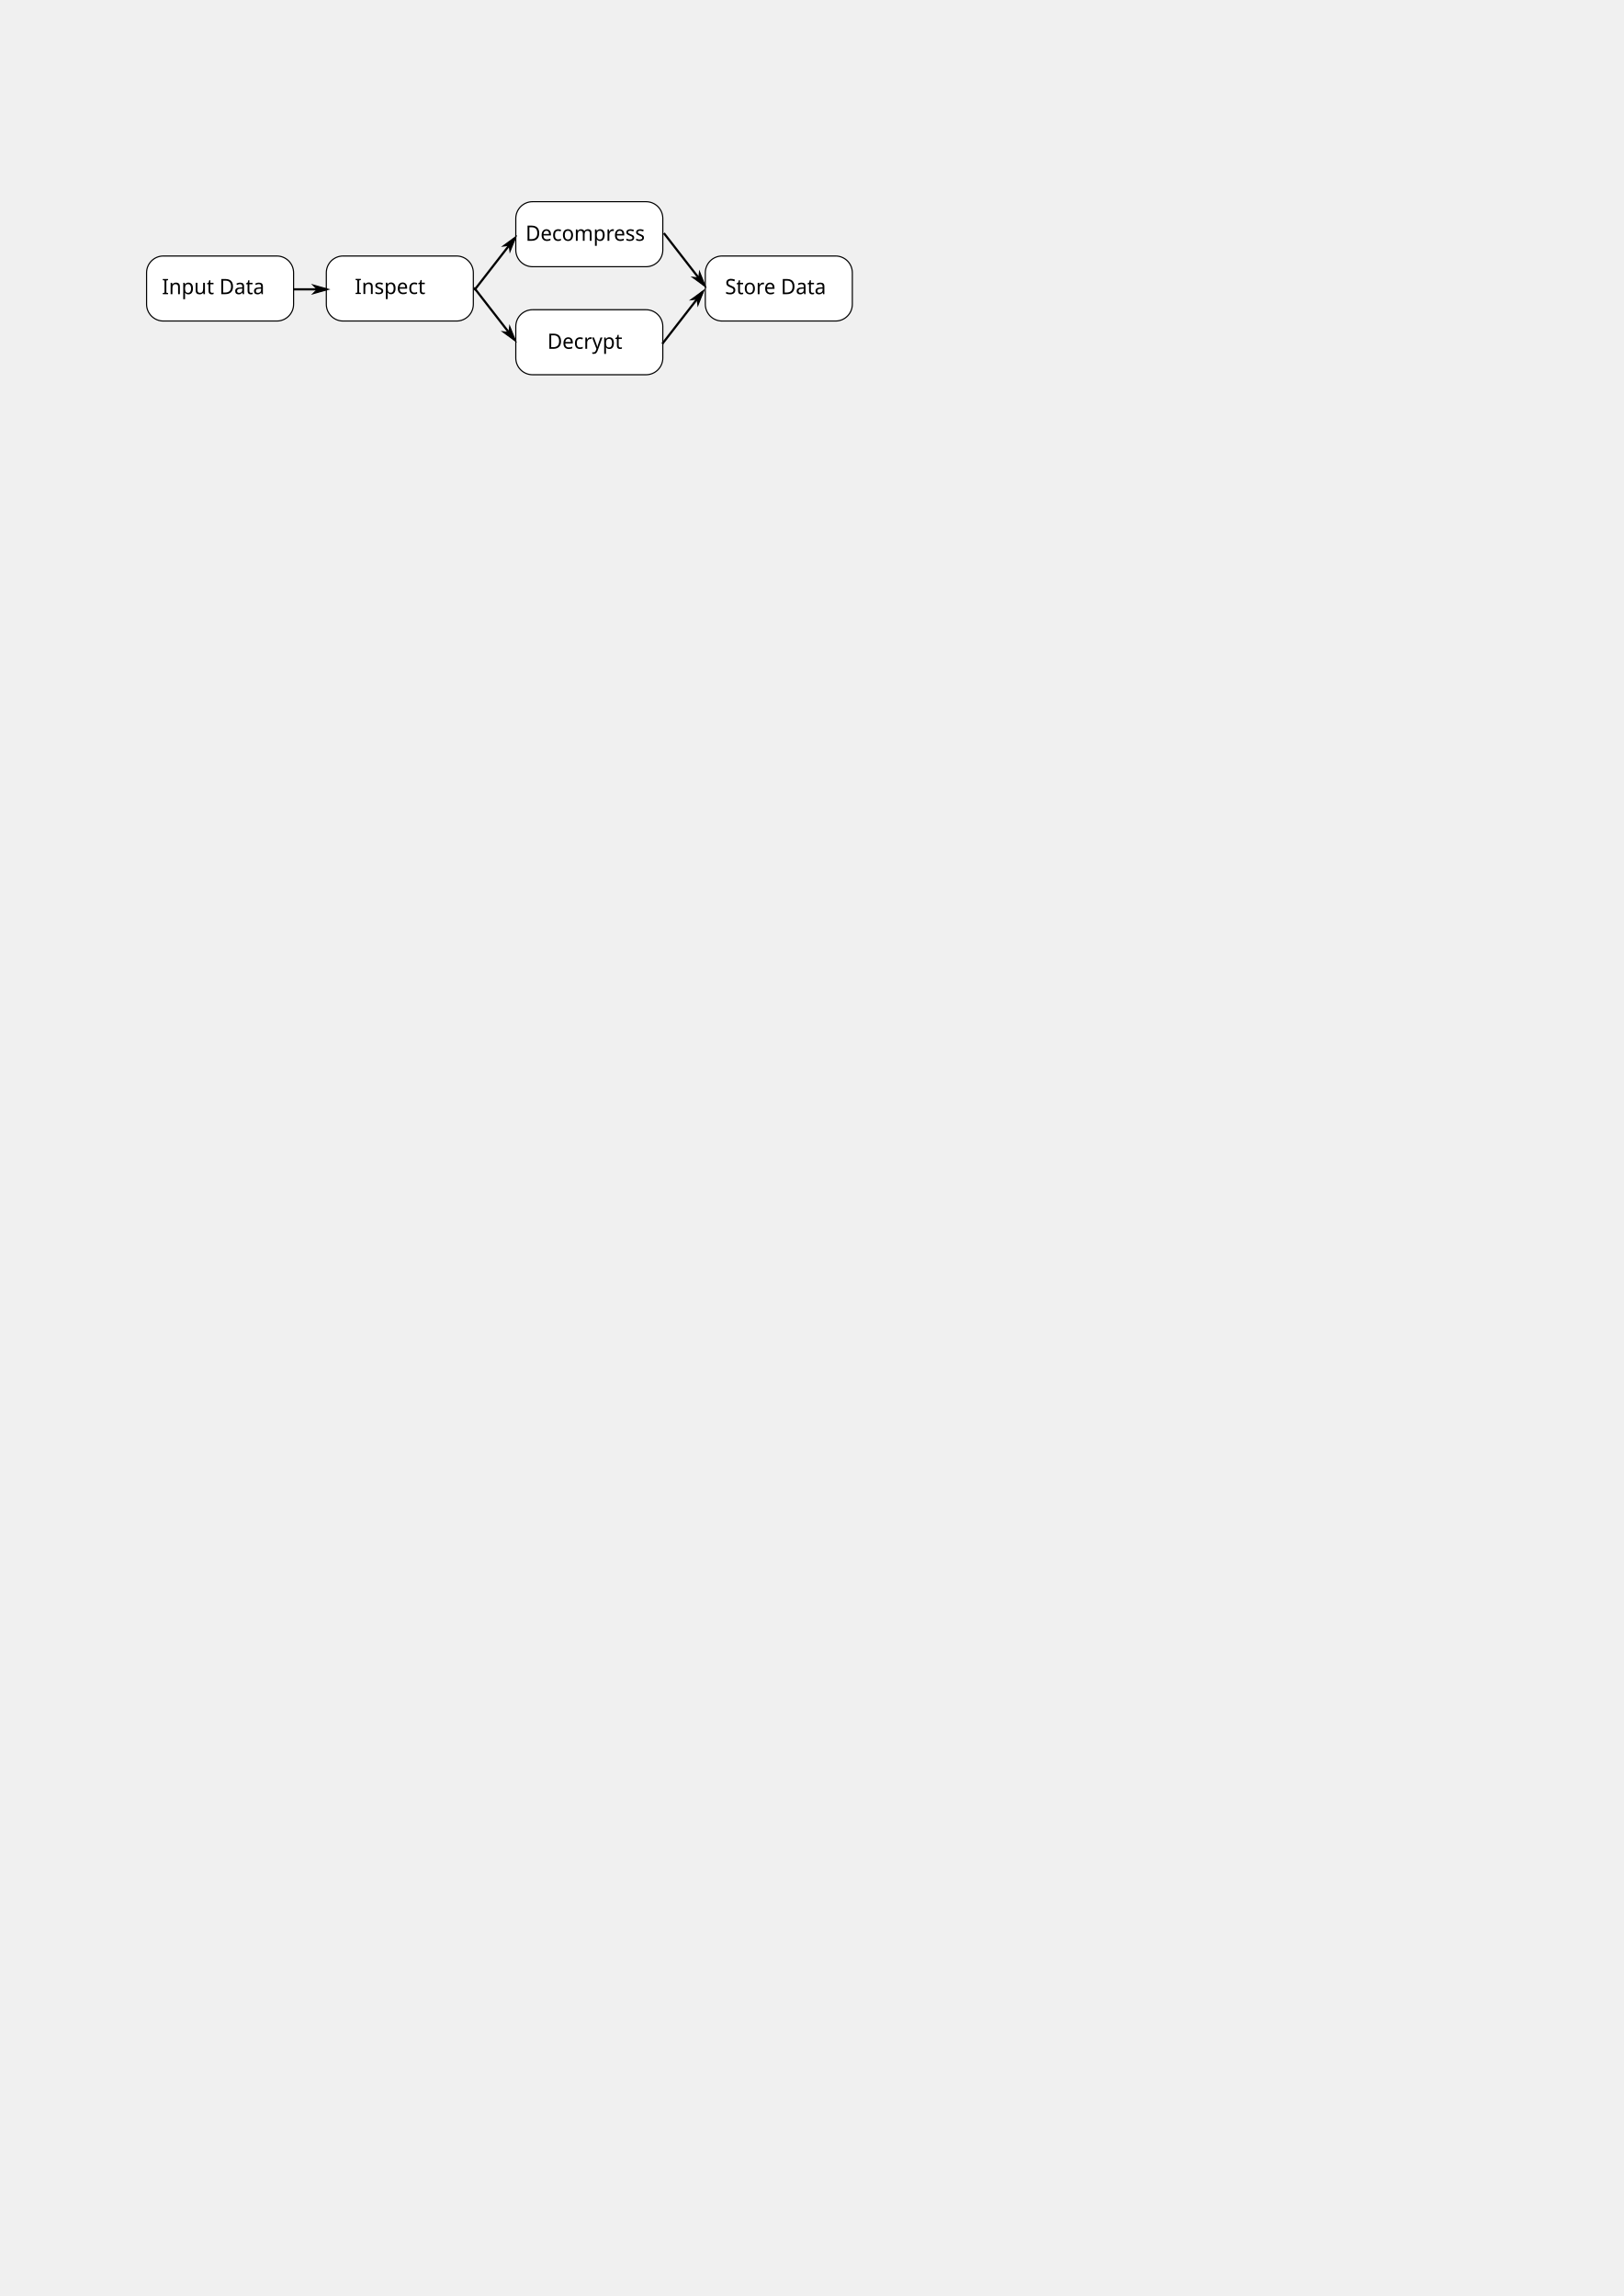
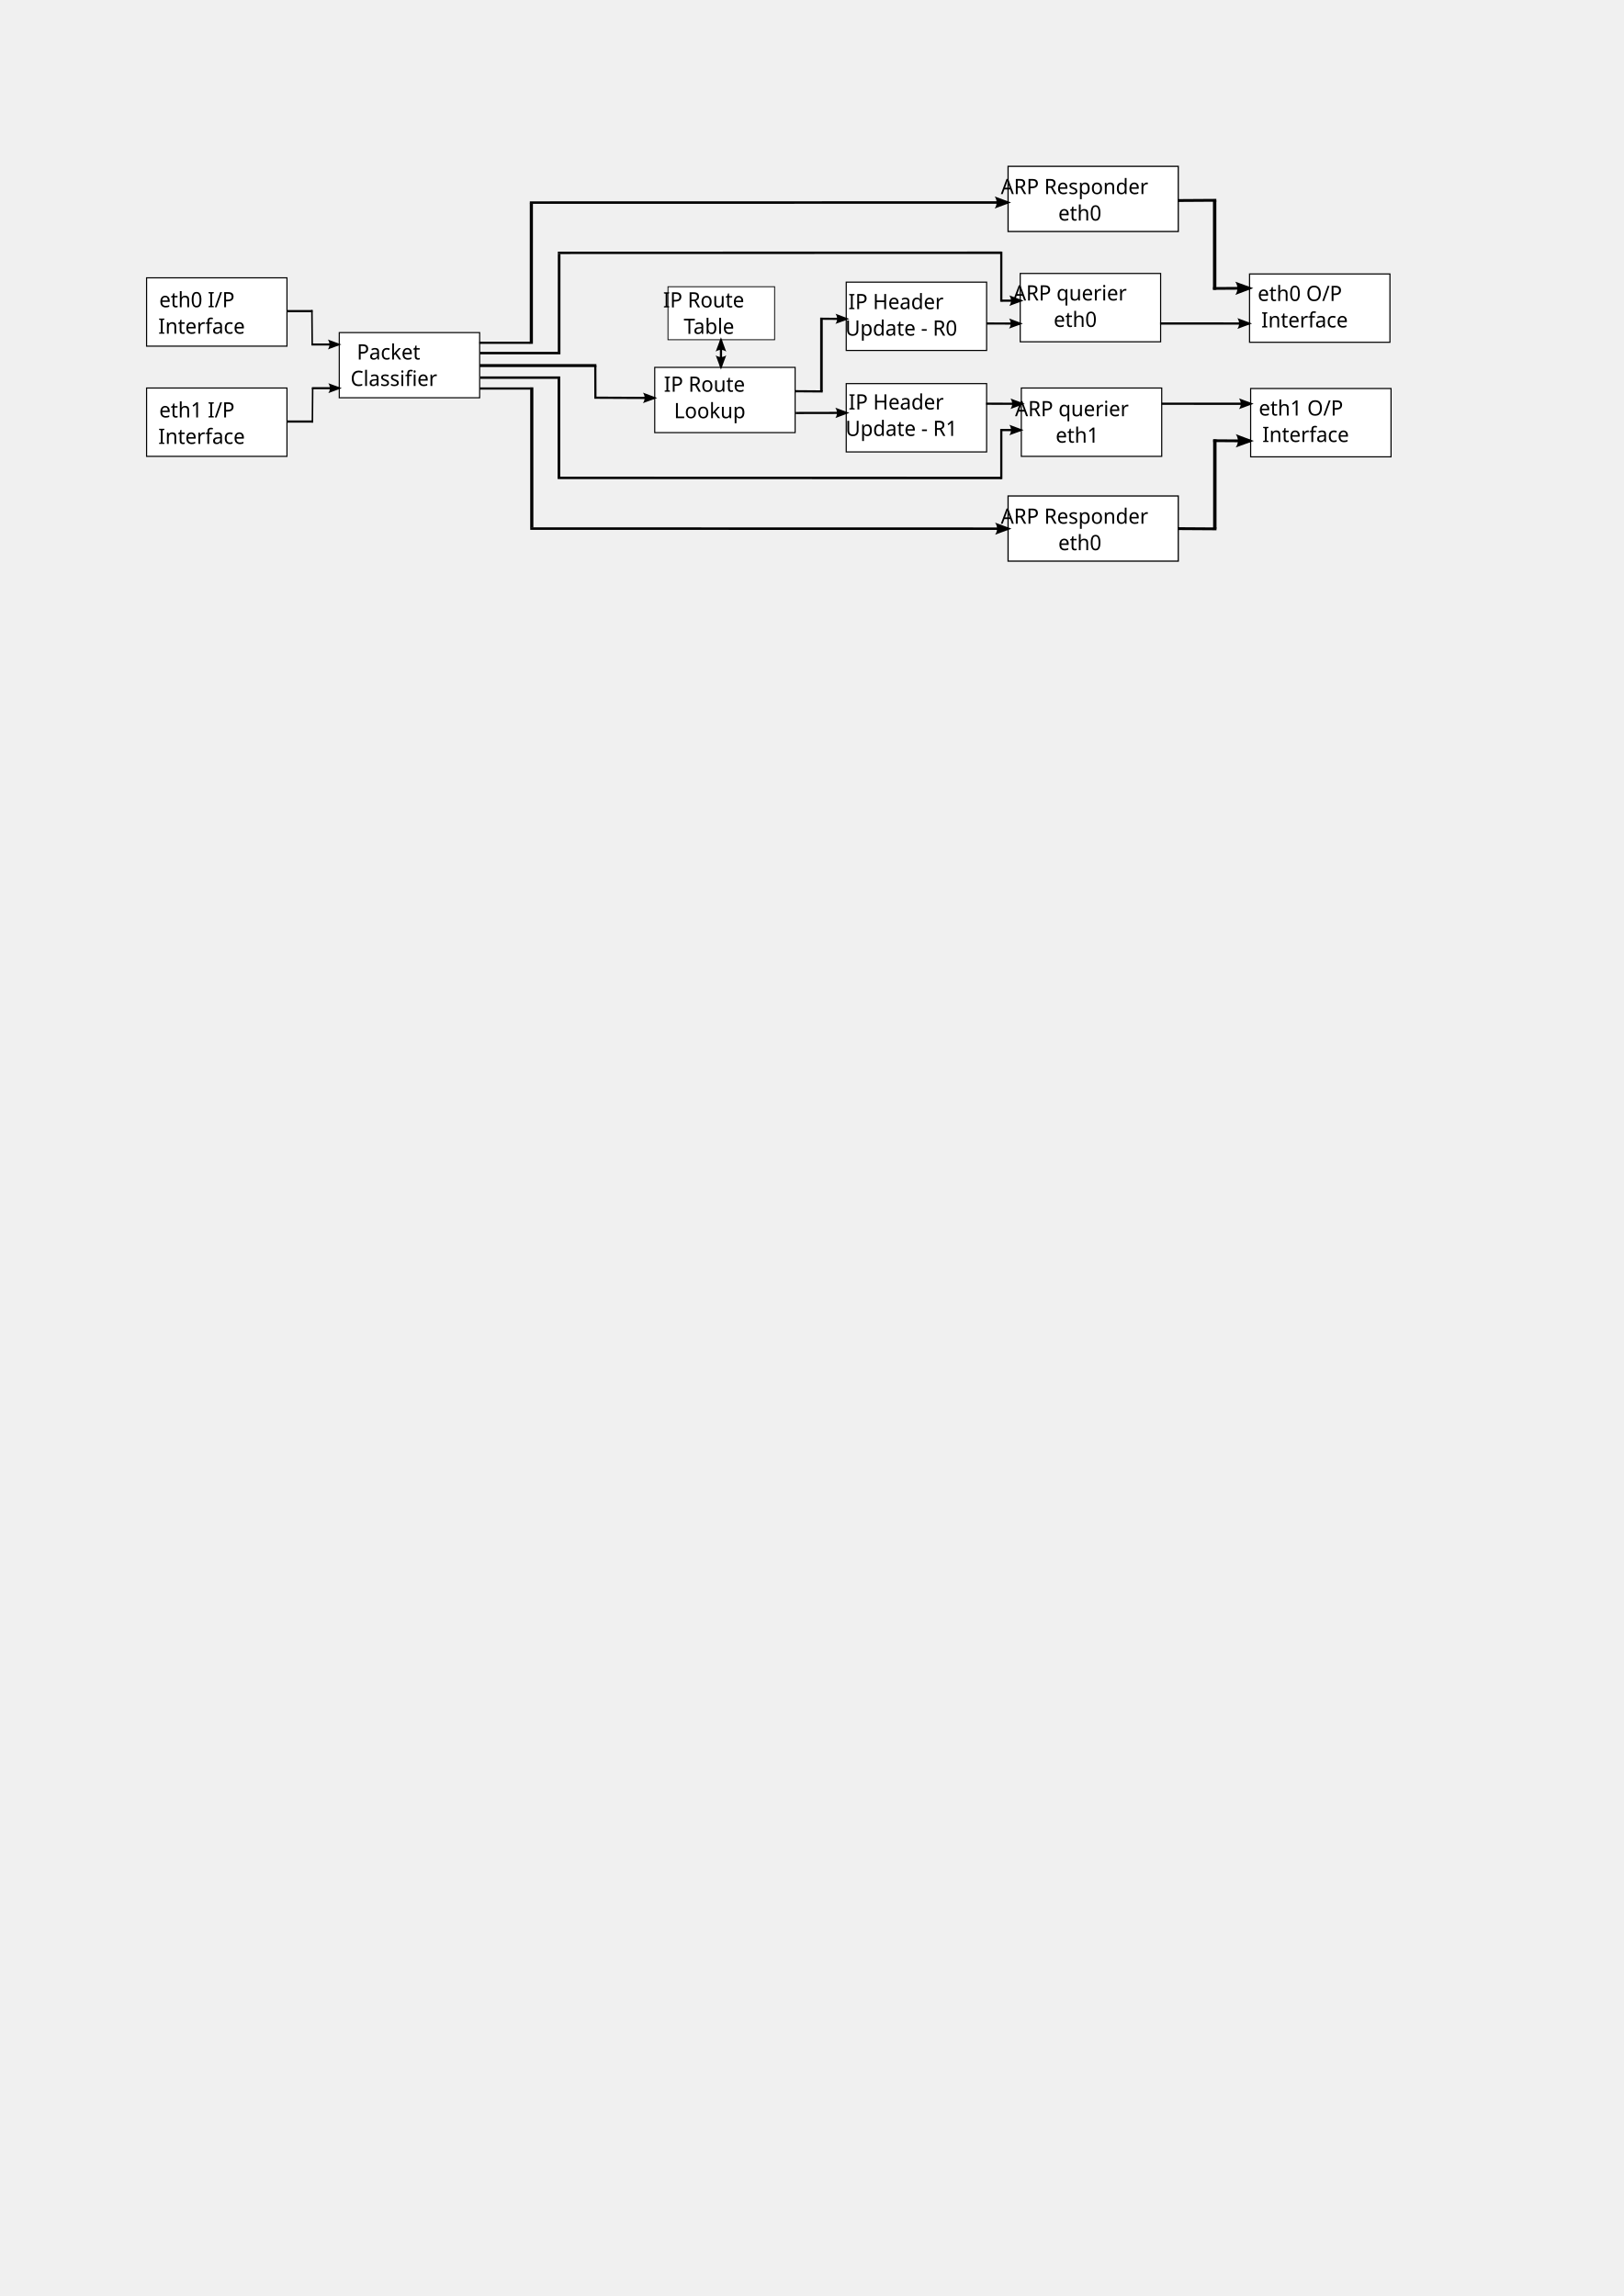
<svg xmlns="http://www.w3.org/2000/svg" width="744.094" height="1052.362" id="svg2" version="1.1">
  <defs id="defs4">
+     <marker orient="auto" refY="0.0" refX="0.0" id="Arrow2Lend" style="overflow:visible;">
+       <path id="path4006" style="fill-rule:evenodd;stroke-width:0.625;stroke-linejoin:round;" d="M 8.719,4.034 L -2.207,0.016 L 8.719,-4.002 C 6.973,-1.63 6.983,1.616 8.719,4.034 z " transform="scale(1.1) rotate(180) translate(1,0)" />
+     </marker>
+     <marker orient="auto" refY="0.0" refX="0.0" id="Arrow2Mend" style="overflow:visible;">
+       <path id="path4012" style="fill-rule:evenodd;stroke-width:0.625;stroke-linejoin:round;" d="M 8.719,4.034 L -2.207,0.016 L 8.719,-4.002 C 6.973,-1.63 6.983,1.616 8.719,4.034 z " transform="scale(0.6) rotate(180) translate(0,0)" />
+     </marker>
+     <marker orient="auto" refY="0.0" refX="0.0" id="Arrow2Mstart" style="overflow:visible">
+       <path id="path4009" style="fill-rule:evenodd;stroke-width:0.625;stroke-linejoin:round" d="M 8.719,4.034 L -2.207,0.016 L 8.719,-4.002 C 6.973,-1.63 6.983,1.616 8.719,4.034 z " transform="scale(0.6) translate(0,0)" />
+     </marker>
+     <marker orient="auto" refY="0.0" refX="0.0" id="Arrow2Sstart" style="overflow:visible">
+       <path id="path4015" style="fill-rule:evenodd;stroke-width:0.625;stroke-linejoin:round" d="M 8.719,4.034 L -2.207,0.016 L 8.719,-4.002 C 6.973,-1.63 6.983,1.616 8.719,4.034 z " transform="scale(0.3) translate(-2.3,0)" />
+     </marker>
+     <marker orient="auto" refY="0.0" refX="0.0" id="Arrow1Mstart" style="overflow:visible">
+       <path id="path3991" d="M 0.0,0.0 L 5.0,-5.0 L -12.5,0.0 L 5.0,5.0 L 0.0,0.0 z " style="fill-rule:evenodd;stroke:#000000;stroke-width:1.0pt" transform="scale(0.4) translate(10,0)" />
+     </marker>
    <marker orient="auto" refY="0.0" refX="0.0" id="Arrow1Mend" style="overflow:visible;">
      <path id="path3842" d="M 0.0,0.0 L 5.0,-5.0 L -12.5,0.0 L 5.0,5.0 L 0.0,0.0 z " style="fill-rule:evenodd;stroke:#000000;stroke-width:1.0pt;" transform="scale(0.4) rotate(180) translate(10,0)" />
    </marker>
    <marker orient="auto" refY="0.0" refX="0.0" id="Arrow1Lend" style="overflow:visible;">
      <path id="path3836" d="M 0.0,0.0 L 5.0,-5.0 L -12.5,0.0 L 5.0,5.0 L 0.0,0.0 z " style="fill-rule:evenodd;stroke:#000000;stroke-width:1.0pt;" transform="scale(0.8) rotate(180) translate(12.5,0)" />
    </marker>
    <marker orient="auto" refY="0" refX="0" id="Arrow1Mend-3" style="overflow:visible">
      <path id="path3842-5" d="M 0,0 5,-5 -12.5,0 5,5 0,0 z" style="fill-rule:evenodd;stroke:#000000;stroke-width:1pt" transform="matrix(-0.4,0,0,-0.4,-4,0)" />
    </marker>
    <marker orient="auto" refY="0" refX="0" id="Arrow1Mend-8" style="overflow:visible">
      <path id="path3842-0" d="M 0,0 5,-5 -12.5,0 5,5 0,0 z" style="fill-rule:evenodd;stroke:#000000;stroke-width:1pt" transform="matrix(-0.4,0,0,-0.4,-4,0)" />
    </marker>
    <marker orient="auto" refY="0" refX="0" id="Arrow1Mend-8-0" style="overflow:visible">
      <path id="path3842-0-0" d="M 0,0 5,-5 -12.5,0 5,5 0,0 z" style="fill-rule:evenodd;stroke:#000000;stroke-width:1pt" transform="matrix(-0.4,0,0,-0.4,-4,0)" />
    </marker>
    <marker orient="auto" refY="0" refX="0" id="Arrow1Mend-8-8" style="overflow:visible">
      <path id="path3842-0-9" d="M 0,0 5,-5 -12.5,0 5,5 0,0 z" style="fill-rule:evenodd;stroke:#000000;stroke-width:1pt" transform="matrix(-0.4,0,0,-0.4,-4,0)" />
    </marker>
    <marker orient="auto" refY="0" refX="0" id="Arrow1Mend-8-5" style="overflow:visible">
      <path id="path3842-0-05" d="M 0,0 5,-5 -12.5,0 5,5 0,0 z" style="fill-rule:evenodd;stroke:#000000;stroke-width:1pt" transform="matrix(-0.4,0,0,-0.4,-4,0)" />
    </marker>
  </defs>
  <g id="layer1">
-     <rect style="fill:#ffffff;fill-opacity:1;stroke:#000000;stroke-width:0.519;stroke-miterlimit:3.5;stroke-opacity:1;stroke-dasharray:none" id="rect2985" width="67.369" height="29.799" x="67.175" y="117.34" ry="7.683" />
-     <text xml:space="preserve" style="font-size:9.527px;font-style:normal;font-weight:normal;line-height:125%;letter-spacing:0px;word-spacing:0px;fill:#000000;fill-opacity:1;stroke:none;font-family:Sans" x="75.588" y="132.397" id="text3755" transform="scale(0.9819483,1.018384)">
-       <tspan id="tspan3757" x="75.588" y="132.397">Input Data</tspan>
+     <rect style="fill:#ffffff;fill-opacity:1;stroke:#000000;stroke-width:0.519;stroke-miterlimit:3.5;stroke-opacity:1;stroke-dasharray:none" id="rect2985" width="64.338" height="31.315" x="67.175" y="127.34" ry="0" />
+     <text xml:space="preserve" style="font-size:9.527px;font-style:normal;font-weight:normal;line-height:125%;letter-spacing:0px;word-spacing:0px;fill:#000000;fill-opacity:1;stroke:none;font-family:Sans" x="100.282" y="138.288" id="text3755" transform="scale(0.9819483,1.018384)">
+       <tspan id="tspan3757" x="101.799" y="138.288" style="text-align:center;text-anchor:middle">eth0 I/P </tspan>
+       <tspan x="100.282" y="150.197" id="tspan3016" style="text-align:center;text-anchor:middle">Interface</tspan>
    </text>
-     <rect style="fill:#ffffff;fill-opacity:1;stroke:#000000;stroke-width:0.519;stroke-miterlimit:3.5;stroke-opacity:1;stroke-dasharray:none" id="rect2985-8" width="67.369" height="29.799" x="149.542" y="117.34" ry="7.683" />
-     <text xml:space="preserve" style="font-size:9.527px;font-style:normal;font-weight:normal;line-height:125%;letter-spacing:0px;word-spacing:0px;fill:#000000;fill-opacity:1;stroke:none;font-family:Sans" x="165.579" y="132.334" id="text3755-3" transform="scale(0.9819483,1.018384)">
-       <tspan id="tspan3757-1" x="165.579" y="132.334">Inspect</tspan>
+     <rect style="fill:#ffffff;fill-opacity:1;stroke:#000000;stroke-width:0.519;stroke-miterlimit:3.5;stroke-opacity:1;stroke-dasharray:none" id="rect2985-2" width="64.338" height="31.315" x="67.175" y="177.848" ry="0" />
+     <text xml:space="preserve" style="font-size:9.527px;font-style:normal;font-weight:normal;line-height:125%;letter-spacing:0px;word-spacing:0px;fill:#000000;fill-opacity:1;stroke:none;font-family:Sans" x="100.282" y="187.885" id="text3755-8" transform="scale(0.9819483,1.018384)">
+       <tspan id="tspan3757-0" x="101.799" y="187.885" style="text-align:center;text-anchor:middle">eth1 I/P </tspan>
+       <tspan x="100.282" y="199.793" id="tspan3016-4" style="text-align:center;text-anchor:middle">Interface</tspan>
    </text>
-     <rect style="fill:#ffffff;fill-opacity:1;stroke:#000000;stroke-width:0.519;stroke-miterlimit:3.5;stroke-opacity:1;stroke-dasharray:none" id="rect2985-1" width="67.369" height="29.799" x="236.374" y="92.444" ry="7.683" />
-     <text xml:space="preserve" style="font-size:9.527px;font-style:normal;font-weight:normal;line-height:125%;letter-spacing:0px;word-spacing:0px;fill:#000000;fill-opacity:1;stroke:none;font-family:Sans" x="245.281" y="108.371" id="text3755-7" transform="scale(0.9819483,1.018384)">
-       <tspan id="tspan3757-5" x="245.281" y="108.371">Decompress</tspan>
+     <rect style="fill:#ffffff;fill-opacity:1;stroke:#000000;stroke-width:0.398;stroke-miterlimit:3.5;stroke-opacity:1;stroke-dasharray:none" id="rect2985-9" width="48.861" height="24.293" x="306.115" y="131.419" ry="0" />
+     <text xml:space="preserve" style="font-size:9.527px;font-style:normal;font-weight:normal;line-height:125%;letter-spacing:0px;word-spacing:0px;fill:#000000;fill-opacity:1;stroke:none;font-family:Sans" x="337.07" y="138.366" id="text3755-2" transform="scale(0.9819483,1.018384)">
+       <tspan x="337.07" y="138.366" id="tspan3016-47" style="text-align:center;text-anchor:middle">IP Route</tspan>
+       <tspan x="337.07" y="150.274" style="text-align:center;text-anchor:middle" id="tspan3075">Table</tspan>
    </text>
-     <rect style="fill:#ffffff;fill-opacity:1;stroke:#000000;stroke-width:0.519;stroke-miterlimit:3.5;stroke-opacity:1;stroke-dasharray:none" id="rect2985-4" width="67.369" height="29.799" x="236.374" y="141.962" ry="7.683" />
-     <text xml:space="preserve" style="font-size:9.527px;font-style:normal;font-weight:normal;line-height:125%;letter-spacing:0px;word-spacing:0px;fill:#000000;fill-opacity:1;stroke:none;font-family:Sans" x="255.465" y="156.995" id="text3755-9" transform="scale(0.9819483,1.018384)">
-       <tspan id="tspan3757-0" x="255.465" y="156.995">Decrypt</tspan>
+     <rect style="fill:#ffffff;fill-opacity:1;stroke:#000000;stroke-width:0.507;stroke-miterlimit:3.5;stroke-opacity:1;stroke-dasharray:none" id="rect2985-9-1" width="64.338" height="29.897" x="300.045" y="168.385" ry="0" />
+     <text xml:space="preserve" style="font-size:9.527px;font-style:normal;font-weight:normal;line-height:125%;letter-spacing:0px;word-spacing:0px;fill:#000000;fill-opacity:1;stroke:none;font-family:Sans" x="337.433" y="176.312" id="text3755-2-3" transform="scale(0.9819483,1.018384)">
+       <tspan x="337.433" y="176.312" id="tspan3016-47-9" style="text-align:center;text-anchor:middle">IP Route</tspan>
+       <tspan x="337.433" y="188.22" style="text-align:center;text-anchor:middle" id="tspan3075-1">Lookup</tspan>
    </text>
-     <rect style="fill:#ffffff;fill-opacity:1;stroke:#000000;stroke-width:0.519;stroke-miterlimit:3.5;stroke-opacity:1;stroke-dasharray:none" id="rect2985-3" width="67.369" height="29.799" x="323.227" y="117.34" ry="7.683" />
-     <text xml:space="preserve" style="font-size:9.527px;font-style:normal;font-weight:normal;line-height:125%;letter-spacing:0px;word-spacing:0px;fill:#000000;fill-opacity:1;stroke:none;font-family:Sans" x="338.383" y="132.397" id="text3755-38" transform="scale(0.9819483,1.018384)">
-       <tspan id="tspan3757-9" x="338.383" y="132.397">Store Data</tspan>
+     <rect style="fill:#ffffff;fill-opacity:1;stroke:#000000;stroke-width:0.506;stroke-miterlimit:3.5;stroke-opacity:1;stroke-dasharray:none" id="rect2985-9-1-2" width="64.338" height="29.866" x="155.474" y="152.445" ry="0" />
+     <text xml:space="preserve" style="font-size:9.527px;font-style:normal;font-weight:normal;line-height:125%;letter-spacing:0px;word-spacing:0px;fill:#000000;fill-opacity:1;stroke:none;font-family:Sans" x="190.006" y="161.798" id="text3755-8-0" transform="scale(0.9819483,1.018384)">
+       <tspan x="190.006" y="161.798" id="tspan3016-4-5" style="text-align:center;text-anchor:middle">Packet</tspan>
+       <tspan x="190.006" y="173.706" style="text-align:center;text-anchor:middle" id="tspan3166">Classifier</tspan>
    </text>
-     <path style="fill:none;stroke:#000000;stroke-width:1px;stroke-linecap:butt;stroke-linejoin:miter;stroke-opacity:1;marker-end:url(#Arrow1Mend)" d="m 134.303,132.618 15.152,0" id="path3827-9" />
-     <path style="fill:none;stroke:#000000;stroke-width:1px;stroke-linecap:butt;stroke-linejoin:miter;stroke-opacity:1;marker-end:url(#Arrow1Mend-8);display:inline" d="m 303.51,157.608 18.435,-23.739" id="path4494" />
-     <path style="fill:none;stroke:#000000;stroke-width:1px;stroke-linecap:butt;stroke-linejoin:miter;stroke-opacity:1;marker-end:url(#Arrow1Mend-8);display:inline" d="m 217.252,131.839 18.435,23.739" id="path4494-0" />
-     <path style="fill:none;stroke:#000000;stroke-width:1px;stroke-linecap:butt;stroke-linejoin:miter;stroke-opacity:1;marker-end:url(#Arrow1Mend-8);display:inline" d="m 217.386,133.001 18.435,-23.739" id="path4494-03" />
-     <path style="fill:none;stroke:#000000;stroke-width:1px;stroke-linecap:butt;stroke-linejoin:miter;stroke-opacity:1;marker-end:url(#Arrow1Mend-8);display:inline" d="m 304.244,106.866 18.435,23.739" id="path4494-0-9" />
+     <rect style="fill:#ffffff;fill-opacity:1;stroke:#000000;stroke-width:0.558;stroke-miterlimit:3.5;stroke-opacity:1;stroke-dasharray:none" id="rect2985-9-1-2-6-5" width="77.996" height="29.866" x="461.972" y="76.241" ry="0" />
+     <text xml:space="preserve" style="font-size:9.527px;font-style:normal;font-weight:normal;line-height:125%;letter-spacing:0px;word-spacing:0px;fill:#000000;fill-opacity:1;stroke:none;font-family:Sans" x="510.147" y="87.362" id="text3755-8-0-4-3" transform="scale(0.9819483,1.018384)">
+       <tspan x="510.147" y="87.362" style="text-align:center;text-anchor:middle" id="tspan3215-2">ARP Responder</tspan>
+       <tspan x="510.147" y="99.27" style="text-align:center;text-anchor:middle" id="tspan3476">eth0</tspan>
+     </text>
+     <rect style="fill:#ffffff;fill-opacity:1;stroke:#000000;stroke-width:0.519;stroke-miterlimit:3.5;stroke-opacity:1;stroke-dasharray:none" id="rect2985-0" width="64.338" height="31.315" x="467.54" y="125.34" ry="0" />
+     <text xml:space="preserve" style="font-size:9.527px;font-style:normal;font-weight:normal;line-height:125%;letter-spacing:0px;word-spacing:0px;fill:#000000;fill-opacity:1;stroke:none;font-family:Sans" x="508.007" y="135.241" id="text3755-6" transform="scale(0.9819483,1.018384)">
+       <tspan x="508.007" y="135.241" id="tspan3016-3" style="text-align:center;text-anchor:middle">ARP querier</tspan>
+       <tspan x="508.007" y="147.149" style="text-align:center;text-anchor:middle" id="tspan3325">eth0</tspan>
+     </text>
+     <rect style="fill:#ffffff;fill-opacity:1;stroke:#000000;stroke-width:0.519;stroke-miterlimit:3.5;stroke-opacity:1;stroke-dasharray:none" id="rect2985-2-6" width="64.338" height="31.315" x="468.045" y="177.848" ry="0" />
+     <g id="g8777">
+       <path id="path3285-1" d="m 131.652,193.21 11.786,0" style="fill:none;stroke:#000000;stroke-width:1px;stroke-linecap:butt;stroke-linejoin:miter;stroke-opacity:1" />
+       <path id="path3307-0" d="m 143.286,177.731 -0.131,15.967" style="fill:none;stroke:#000000;stroke-width:0.692px;stroke-linecap:butt;stroke-linejoin:miter;stroke-opacity:1" />
+       <path id="path3309-5" d="m 142.949,177.923 12.431,0" style="fill:none;stroke:#000000;stroke-width:0.942px;stroke-linecap:butt;stroke-linejoin:miter;stroke-opacity:1;marker-start:none;marker-end:url(#Arrow2Mend)" />
+     </g>
+     <g id="g8782">
+       <path id="path3285-1-9" d="m 131.446,142.608 11.786,0" style="fill:none;stroke:#000000;stroke-width:1px;stroke-linecap:butt;stroke-linejoin:miter;stroke-opacity:1" />
+       <path id="path3307-0-9" d="m 143.08,158.088 -0.131,-15.967" style="fill:none;stroke:#000000;stroke-width:0.692px;stroke-linecap:butt;stroke-linejoin:miter;stroke-opacity:1" />
+       <path id="path3309-5-3" d="m 142.743,157.895 12.431,0" style="fill:none;stroke:#000000;stroke-width:0.942px;stroke-linecap:butt;stroke-linejoin:miter;stroke-opacity:1;marker-start:none;marker-end:url(#Arrow2Mend)" />
+     </g>
+     <g id="g5654">
+       <path id="path3041" d="m 219.804,167.559 53.502,0" style="fill:none;stroke:#000000;stroke-width:1.352px;stroke-linecap:butt;stroke-linejoin:miter;stroke-opacity:1" />
+       <path id="path3110" d="m 272.812,167.496 0.045,14.464" style="fill:none;stroke:#000000;stroke-width:1px;stroke-linecap:butt;stroke-linejoin:miter;stroke-opacity:1" />
+       <path id="path3112" d="m 272.366,182.278 27.5,0.125" style="fill:none;stroke:#000000;stroke-width:1px;stroke-linecap:butt;stroke-linejoin:miter;stroke-opacity:1;marker-end:url(#Arrow2Mend)" />
+     </g>
+     <rect style="fill:#ffffff;fill-opacity:1;stroke:#000000;stroke-width:0.519;stroke-miterlimit:3.5;stroke-opacity:1;stroke-dasharray:none" id="rect2985-0-9" width="64.338" height="31.315" x="387.802" y="129.315" ry="0" />
+     <text xml:space="preserve" style="font-size:9.527px;font-style:normal;font-weight:normal;line-height:125%;letter-spacing:0px;word-spacing:0px;fill:#000000;fill-opacity:1;stroke:none;font-family:Sans" x="426.803" y="139.145" id="text3755-6-7" transform="scale(0.9819483,1.018384)">
+       <tspan x="426.803" y="139.145" style="text-align:center;text-anchor:middle" id="tspan3196">IP Header</tspan>
+       <tspan x="426.803" y="151.053" style="text-align:center;text-anchor:middle" id="tspan3200">Update - R0</tspan>
+     </text>
+     <rect style="fill:#ffffff;fill-opacity:1;stroke:#000000;stroke-width:0.519;stroke-miterlimit:3.5;stroke-opacity:1;stroke-dasharray:none" id="rect2985-2-6-8" width="64.338" height="31.315" x="387.802" y="175.823" ry="0" />
+     <text xml:space="preserve" style="font-size:9.527px;font-style:normal;font-weight:normal;line-height:125%;letter-spacing:0px;word-spacing:0px;fill:#000000;fill-opacity:1;stroke:none;font-family:Sans" x="426.898" y="184.301" id="text3755-6-7-5" transform="scale(0.9819483,1.018384)">
+       <tspan x="426.898" y="184.301" style="text-align:center;text-anchor:middle" id="tspan3196-7">IP Header</tspan>
+       <tspan x="426.898" y="196.209" style="text-align:center;text-anchor:middle" id="tspan3200-1">Update - R1</tspan>
+     </text>
+     <path style="fill:none;stroke:#000000;stroke-width:0.987px;stroke-linecap:butt;stroke-linejoin:miter;stroke-opacity:1;marker-end:url(#Arrow2Mend)" d="m 364.635,189.291 23.324,-0.048" id="path3226" />
+     <path style="fill:none;stroke:#000000;stroke-width:1px;stroke-linecap:butt;stroke-linejoin:miter;stroke-opacity:1;marker-start:url(#Arrow2Mstart);marker-end:url(#Arrow2Mend)" d="m 330.392,168.085 0.018,-12.153" id="path3236" />
+     <g id="g6916">
+       <path id="path3088" d="m 256.133,173.474 0.011,45.625" style="fill:none;stroke:#000000;stroke-width:1.212px;stroke-linecap:butt;stroke-linejoin:miter;stroke-opacity:1" />
+       <path id="path3041-7-3" d="m 220.063,173.085 36.671,0" style="fill:none;stroke:#000000;stroke-width:1.119px;stroke-linecap:butt;stroke-linejoin:miter;stroke-opacity:1" />
+       <path id="path3230" d="m 458.929,219.076 -203.396,-0.05" style="fill:none;stroke:#000000;stroke-width:1.106px;stroke-linecap:butt;stroke-linejoin:miter;stroke-opacity:1" />
+       <path id="path3232" d="m 458.862,196.614 0,22.981" style="fill:none;stroke:#000000;stroke-width:1px;stroke-linecap:butt;stroke-linejoin:miter;stroke-opacity:1" />
+       <path id="path3250" d="m 459.107,197.112 8.661,0" style="fill:none;stroke:#000000;stroke-width:1px;stroke-linecap:butt;stroke-linejoin:miter;stroke-opacity:1;marker-end:url(#Arrow2Mend)" />
+     </g>
+     <rect style="fill:#ffffff;fill-opacity:1;stroke:#000000;stroke-width:0.519;stroke-miterlimit:3.5;stroke-opacity:1;stroke-dasharray:none" id="rect2985-0-0" width="64.338" height="31.315" x="572.628" y="125.567" ry="0" />
+     <text xml:space="preserve" style="font-size:9.527px;font-style:normal;font-weight:normal;line-height:125%;letter-spacing:0px;word-spacing:0px;fill:#000000;fill-opacity:1;stroke:none;font-family:Sans" x="615.027" y="135.465" id="text3755-6-6" transform="scale(0.9819483,1.018384)">
+       <tspan id="tspan3757-7-6" x="616.543" y="135.465" style="text-align:center;text-anchor:middle">eth0 O/P </tspan>
+       <tspan x="615.027" y="147.373" id="tspan3016-3-9" style="text-align:center;text-anchor:middle">Interface</tspan>
+     </text>
+     <rect style="fill:#ffffff;fill-opacity:1;stroke:#000000;stroke-width:0.519;stroke-miterlimit:3.5;stroke-opacity:1;stroke-dasharray:none" id="rect2985-2-6-3" width="64.338" height="31.315" x="573.133" y="178.075" ry="0" />
+     <text xml:space="preserve" style="font-size:9.527px;font-style:normal;font-weight:normal;line-height:125%;letter-spacing:0px;word-spacing:0px;fill:#000000;fill-opacity:1;stroke:none;font-family:Sans" x="615.541" y="187.025" id="text3755-8-07-3" transform="scale(0.9819483,1.018384)">
+       <tspan id="tspan3757-0-5-0" x="617.058" y="187.025" style="text-align:center;text-anchor:middle">eth1 O/P </tspan>
+       <tspan x="615.541" y="198.933" id="tspan3016-4-9-2" style="text-align:center;text-anchor:middle">Interface</tspan>
+     </text>
+     <text xml:space="preserve" style="font-size:9.527px;font-style:normal;font-weight:normal;line-height:125%;letter-spacing:0px;word-spacing:0px;fill:#000000;fill-opacity:1;stroke:none;font-family:Sans" x="508.928" y="187.337" id="text3755-6-76" transform="scale(0.9819483,1.018384)">
+       <tspan x="508.928" y="187.337" id="tspan3016-3-8" style="text-align:center;text-anchor:middle">ARP querier</tspan>
+       <tspan x="508.928" y="199.245" style="text-align:center;text-anchor:middle" id="tspan3325-9">eth1</tspan>
+     </text>
+     <path style="fill:none;stroke:#000000;stroke-width:0.998px;stroke-linecap:butt;stroke-linejoin:miter;stroke-opacity:1;marker-end:url(#Arrow2Mend)" d="m 451.926,185.033 16.363,0.047" id="path3356" />
+     <g id="g5866">
+       <path id="path3088-0" d="m 256.219,161.36 0.011,-44.957" style="fill:none;stroke:#000000;stroke-width:1.203px;stroke-linecap:butt;stroke-linejoin:miter;stroke-opacity:1" />
+       <path id="path3041-7-3-1" d="m 219.946,161.837 36.878,0" style="fill:none;stroke:#000000;stroke-width:1.122px;stroke-linecap:butt;stroke-linejoin:miter;stroke-opacity:1" />
+       <path id="path3230-0" d="m 458.925,115.846 -203.289,0.05" style="fill:none;stroke:#000000;stroke-width:1.106px;stroke-linecap:butt;stroke-linejoin:miter;stroke-opacity:1" />
+       <path id="path3232-0" d="m 458.859,138.309 0,-22.981" style="fill:none;stroke:#000000;stroke-width:1px;stroke-linecap:butt;stroke-linejoin:miter;stroke-opacity:1" />
+       <path id="path3250-3" d="m 459.104,137.81 8.661,0" style="fill:none;stroke:#000000;stroke-width:1px;stroke-linecap:butt;stroke-linejoin:miter;stroke-opacity:1;marker-end:url(#Arrow2Mend)" />
+     </g>
+     <rect style="fill:#ffffff;fill-opacity:1;stroke:#000000;stroke-width:0.558;stroke-miterlimit:3.5;stroke-opacity:1;stroke-dasharray:none" id="rect2985-9-1-2-6-5-4" width="77.996" height="29.866" x="461.972" y="227.327" ry="0" />
+     <text xml:space="preserve" style="font-size:9.527px;font-style:normal;font-weight:normal;line-height:125%;letter-spacing:0px;word-spacing:0px;fill:#000000;fill-opacity:1;stroke:none;font-family:Sans" x="510.147" y="235.721" id="text3755-8-0-4-3-1" transform="scale(0.9819483,1.018384)">
+       <tspan x="510.147" y="235.721" style="text-align:center;text-anchor:middle" id="tspan3215-2-5">ARP Responder</tspan>
+       <tspan x="510.147" y="247.629" style="text-align:center;text-anchor:middle" id="tspan3476-5">eth0</tspan>
+     </text>
+     <g id="g8146">
+       <path id="path3088-0-9" d="m 243.497,157.61 0.011,-64.344" style="fill:none;stroke:#000000;stroke-width:1.439px;stroke-linecap:butt;stroke-linejoin:miter;stroke-opacity:1" />
+       <path id="path3041-7-3-1-2" d="m 219.66,157.107 23.295,0" style="fill:none;stroke:#000000;stroke-width:1.01px;stroke-linecap:butt;stroke-linejoin:miter;stroke-opacity:1" />
+       <path id="path3230-0-1" d="m 461.828,92.811 -219.034,0.05" style="fill:none;stroke:#000000;stroke-width:1.148px;stroke-linecap:butt;stroke-linejoin:miter;stroke-opacity:1;marker-start:url(#Arrow2Mstart)" />
+     </g>
+     <g id="g7734">
+       <path id="path3088-0-9-7" d="m 243.694,177.527 0.011,64.344" style="fill:none;stroke:#000000;stroke-width:1.439px;stroke-linecap:butt;stroke-linejoin:miter;stroke-opacity:1" />
+       <path id="path3041-7-3-1-2-4" d="m 219.856,178.068 23.295,0" style="fill:none;stroke:#000000;stroke-width:1.01px;stroke-linecap:butt;stroke-linejoin:miter;stroke-opacity:1" />
+       <path id="path3230-0-1-7" d="m 462.025,242.326 -219.034,-0.05" style="fill:none;stroke:#000000;stroke-width:1.148px;stroke-linecap:butt;stroke-linejoin:miter;stroke-opacity:1;marker-start:url(#Arrow2Mstart);marker-end:none" />
+     </g>
+     <path style="fill:none;stroke:#000000;stroke-width:0.966px;stroke-linecap:butt;stroke-linejoin:miter;stroke-opacity:1;marker-end:url(#Arrow2Mend)" d="m 452.123,148.267 15.344,0.047" id="path3356-0" />
+     <g id="g6704">
+       <path id="path3226-4" d="m 364.384,179.317 12.643,0.089" style="fill:none;stroke:#000000;stroke-width:0.994px;stroke-linecap:butt;stroke-linejoin:miter;stroke-opacity:1" />
+       <path id="path3236-2" d="m 376.438,179.298 0.01,-33.691" style="fill:none;stroke:#000000;stroke-width:1.19px;stroke-linecap:butt;stroke-linejoin:miter;stroke-opacity:1" />
+       <path id="path3226-4-3" d="m 375.921,146.088 12.022,0.089" style="fill:none;stroke:#000000;stroke-width:0.97px;stroke-linecap:butt;stroke-linejoin:miter;stroke-opacity:1;marker-end:url(#Arrow2Mend)" />
+     </g>
+     <path style="fill:none;stroke:#000000;stroke-width:1.025px;stroke-linecap:butt;stroke-linejoin:miter;stroke-opacity:1;marker-end:url(#Arrow2Mend)" d="m 532.377,185.046 40.772,0.02" id="path3356-4" />
+     <path style="fill:none;stroke:#000000;stroke-width:1.025px;stroke-linecap:butt;stroke-linejoin:miter;stroke-opacity:1;marker-end:url(#Arrow2Mend)" d="m 531.631,148.265 40.772,0.02" id="path3356-4-2" />
+     <g id="g6489">
+       <path id="path3226-4-1" d="m 539.729,242.294 17.754,0.108" style="fill:none;stroke:#000000;stroke-width:1.298px;stroke-linecap:butt;stroke-linejoin:miter;stroke-opacity:1" />
+       <path id="path3236-2-6" d="m 556.714,242.271 0.014,-40.867" style="fill:none;stroke:#000000;stroke-width:1.556px;stroke-linecap:butt;stroke-linejoin:miter;stroke-opacity:1" />
+       <path id="path3226-4-3-9" d="m 555.985,201.988 16.939,0.108" style="fill:none;stroke:#000000;stroke-width:1.268px;stroke-linecap:butt;stroke-linejoin:miter;stroke-opacity:1;marker-end:url(#Arrow2Mend)" />
+     </g>
+     <g id="g6494">
+       <path id="path3226-4-1-1" d="m 539.833,91.908 17.578,-0.108" style="fill:none;stroke:#000000;stroke-width:1.291px;stroke-linecap:butt;stroke-linejoin:miter;stroke-opacity:1" />
+       <path id="path3236-2-6-1" d="m 556.638,91.931 0.014,40.867" style="fill:none;stroke:#000000;stroke-width:1.548px;stroke-linecap:butt;stroke-linejoin:miter;stroke-opacity:1" />
+       <path id="path3226-4-3-9-6" d="m 555.916,132.214 16.76,-0.108" style="fill:none;stroke:#000000;stroke-width:1.261px;stroke-linecap:butt;stroke-linejoin:miter;stroke-opacity:1;marker-end:url(#Arrow2Mend)" />
+     </g>
  </g>
</svg>
